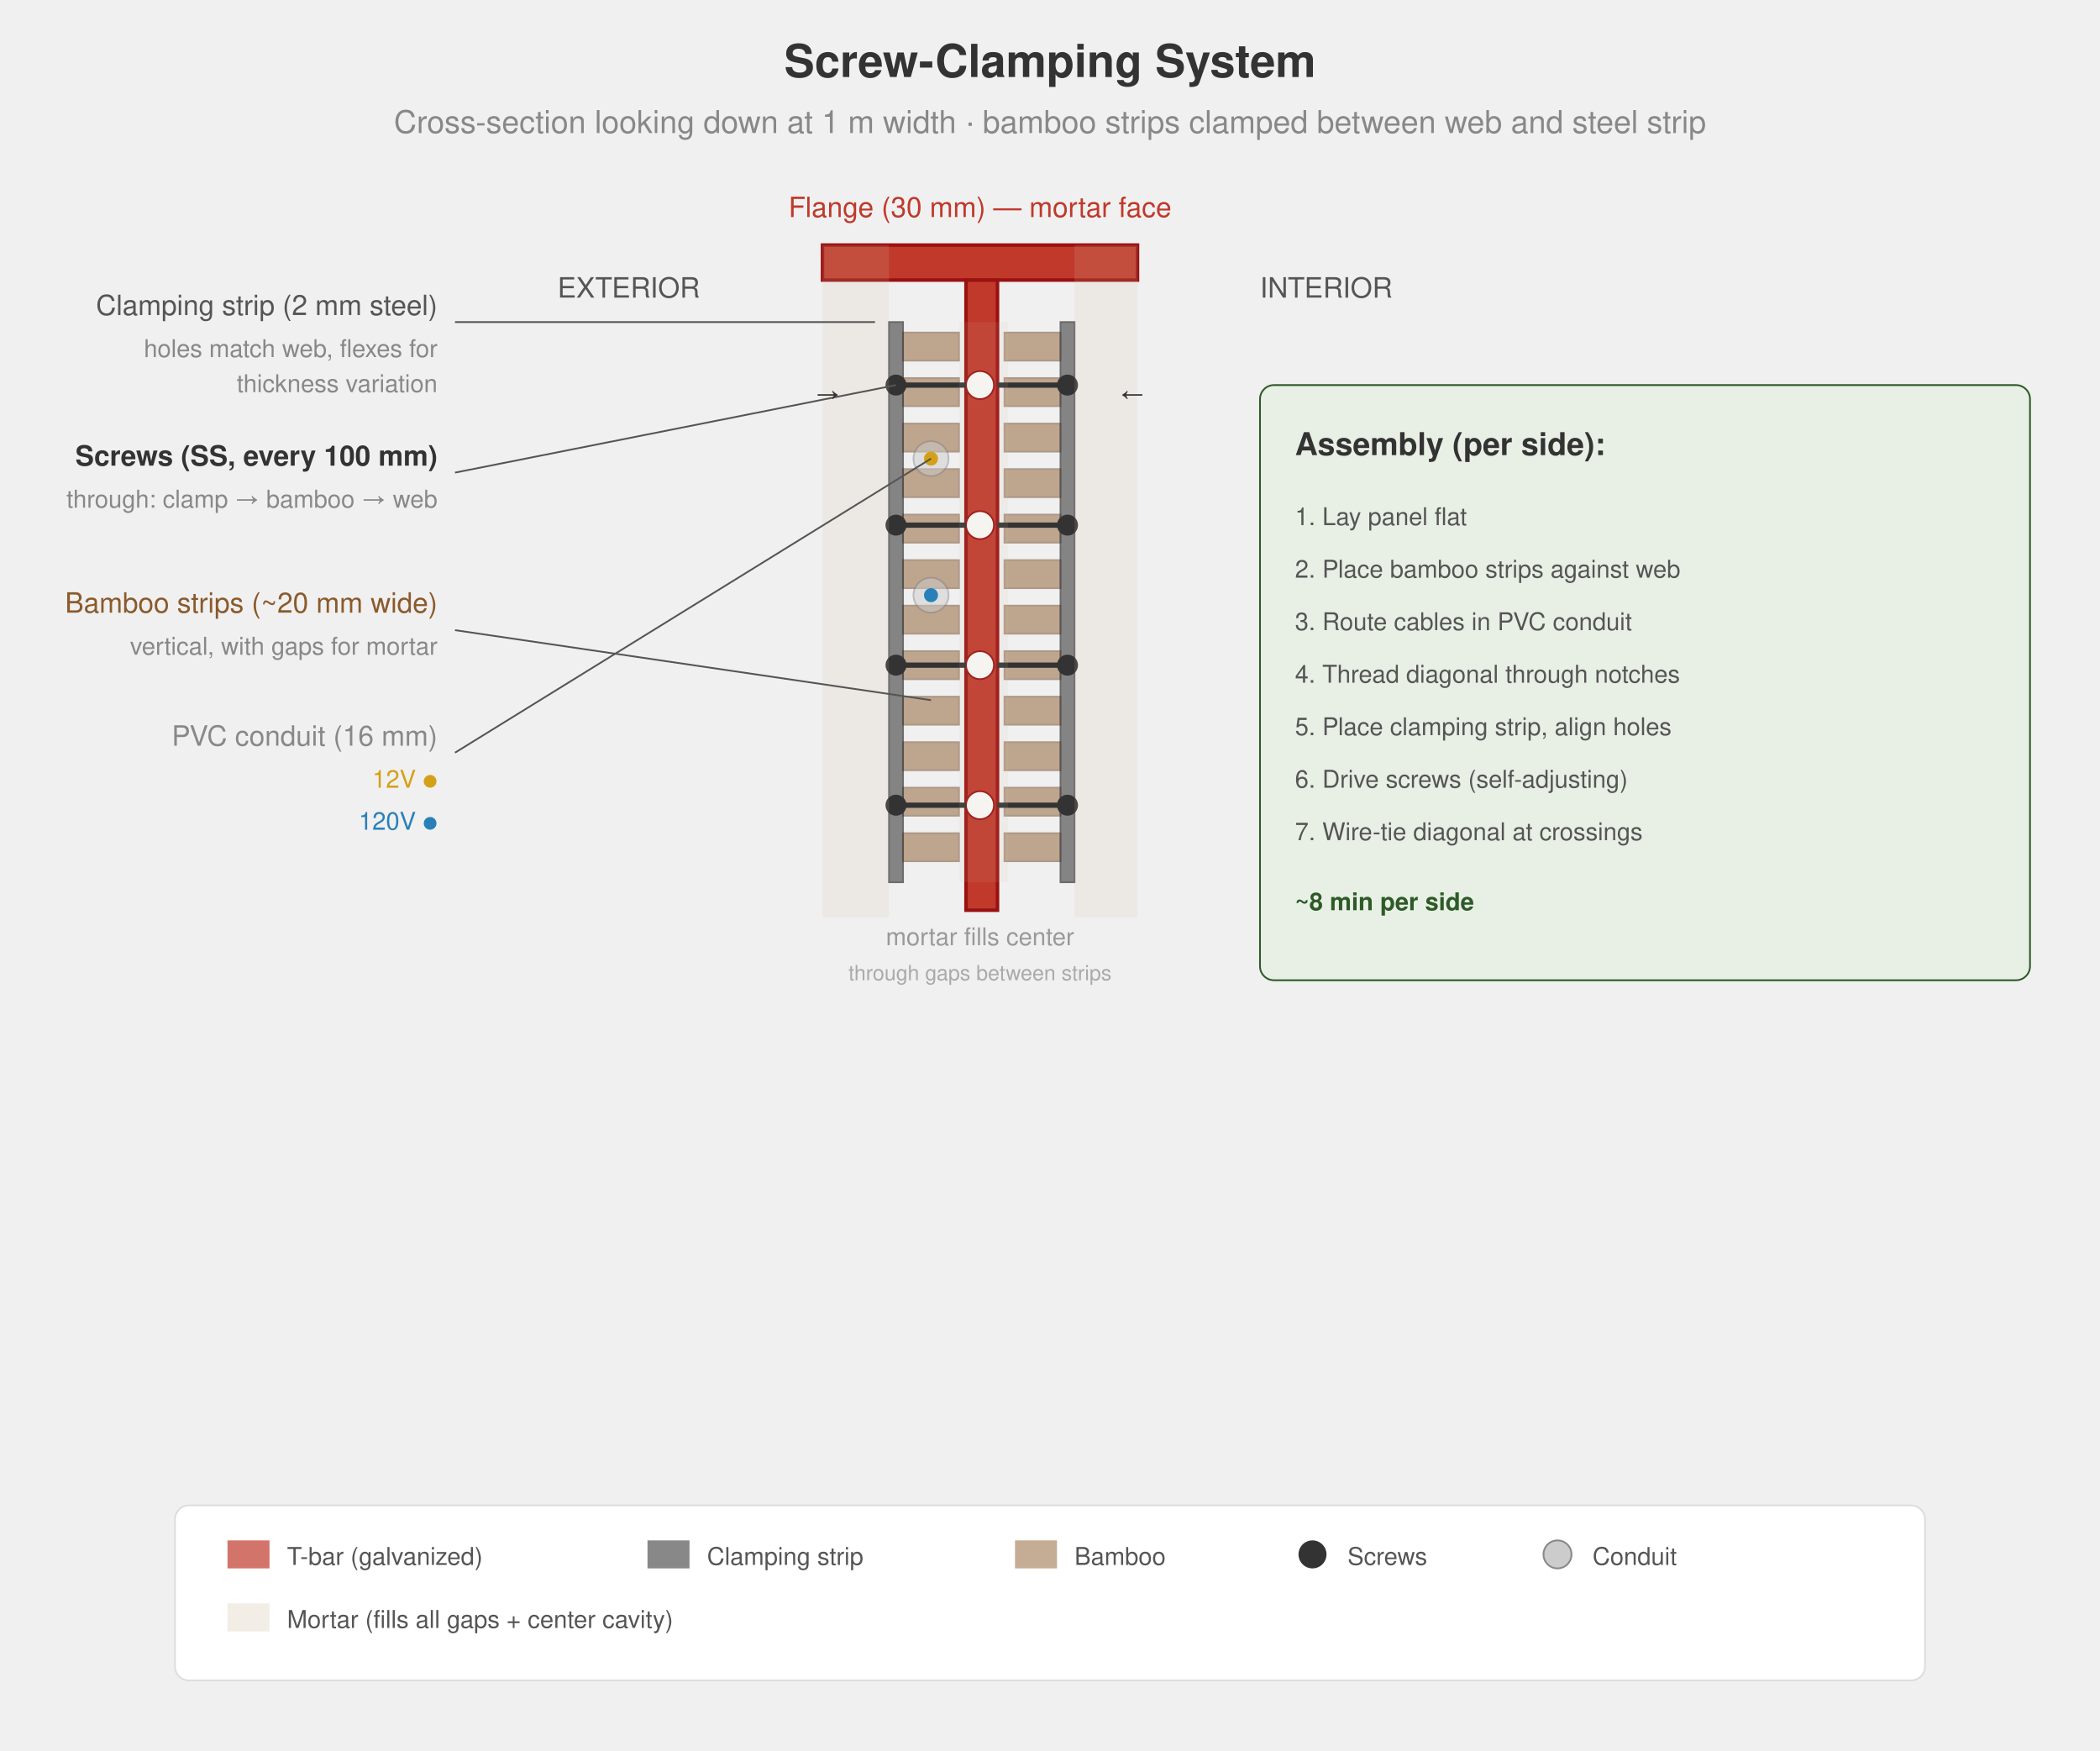
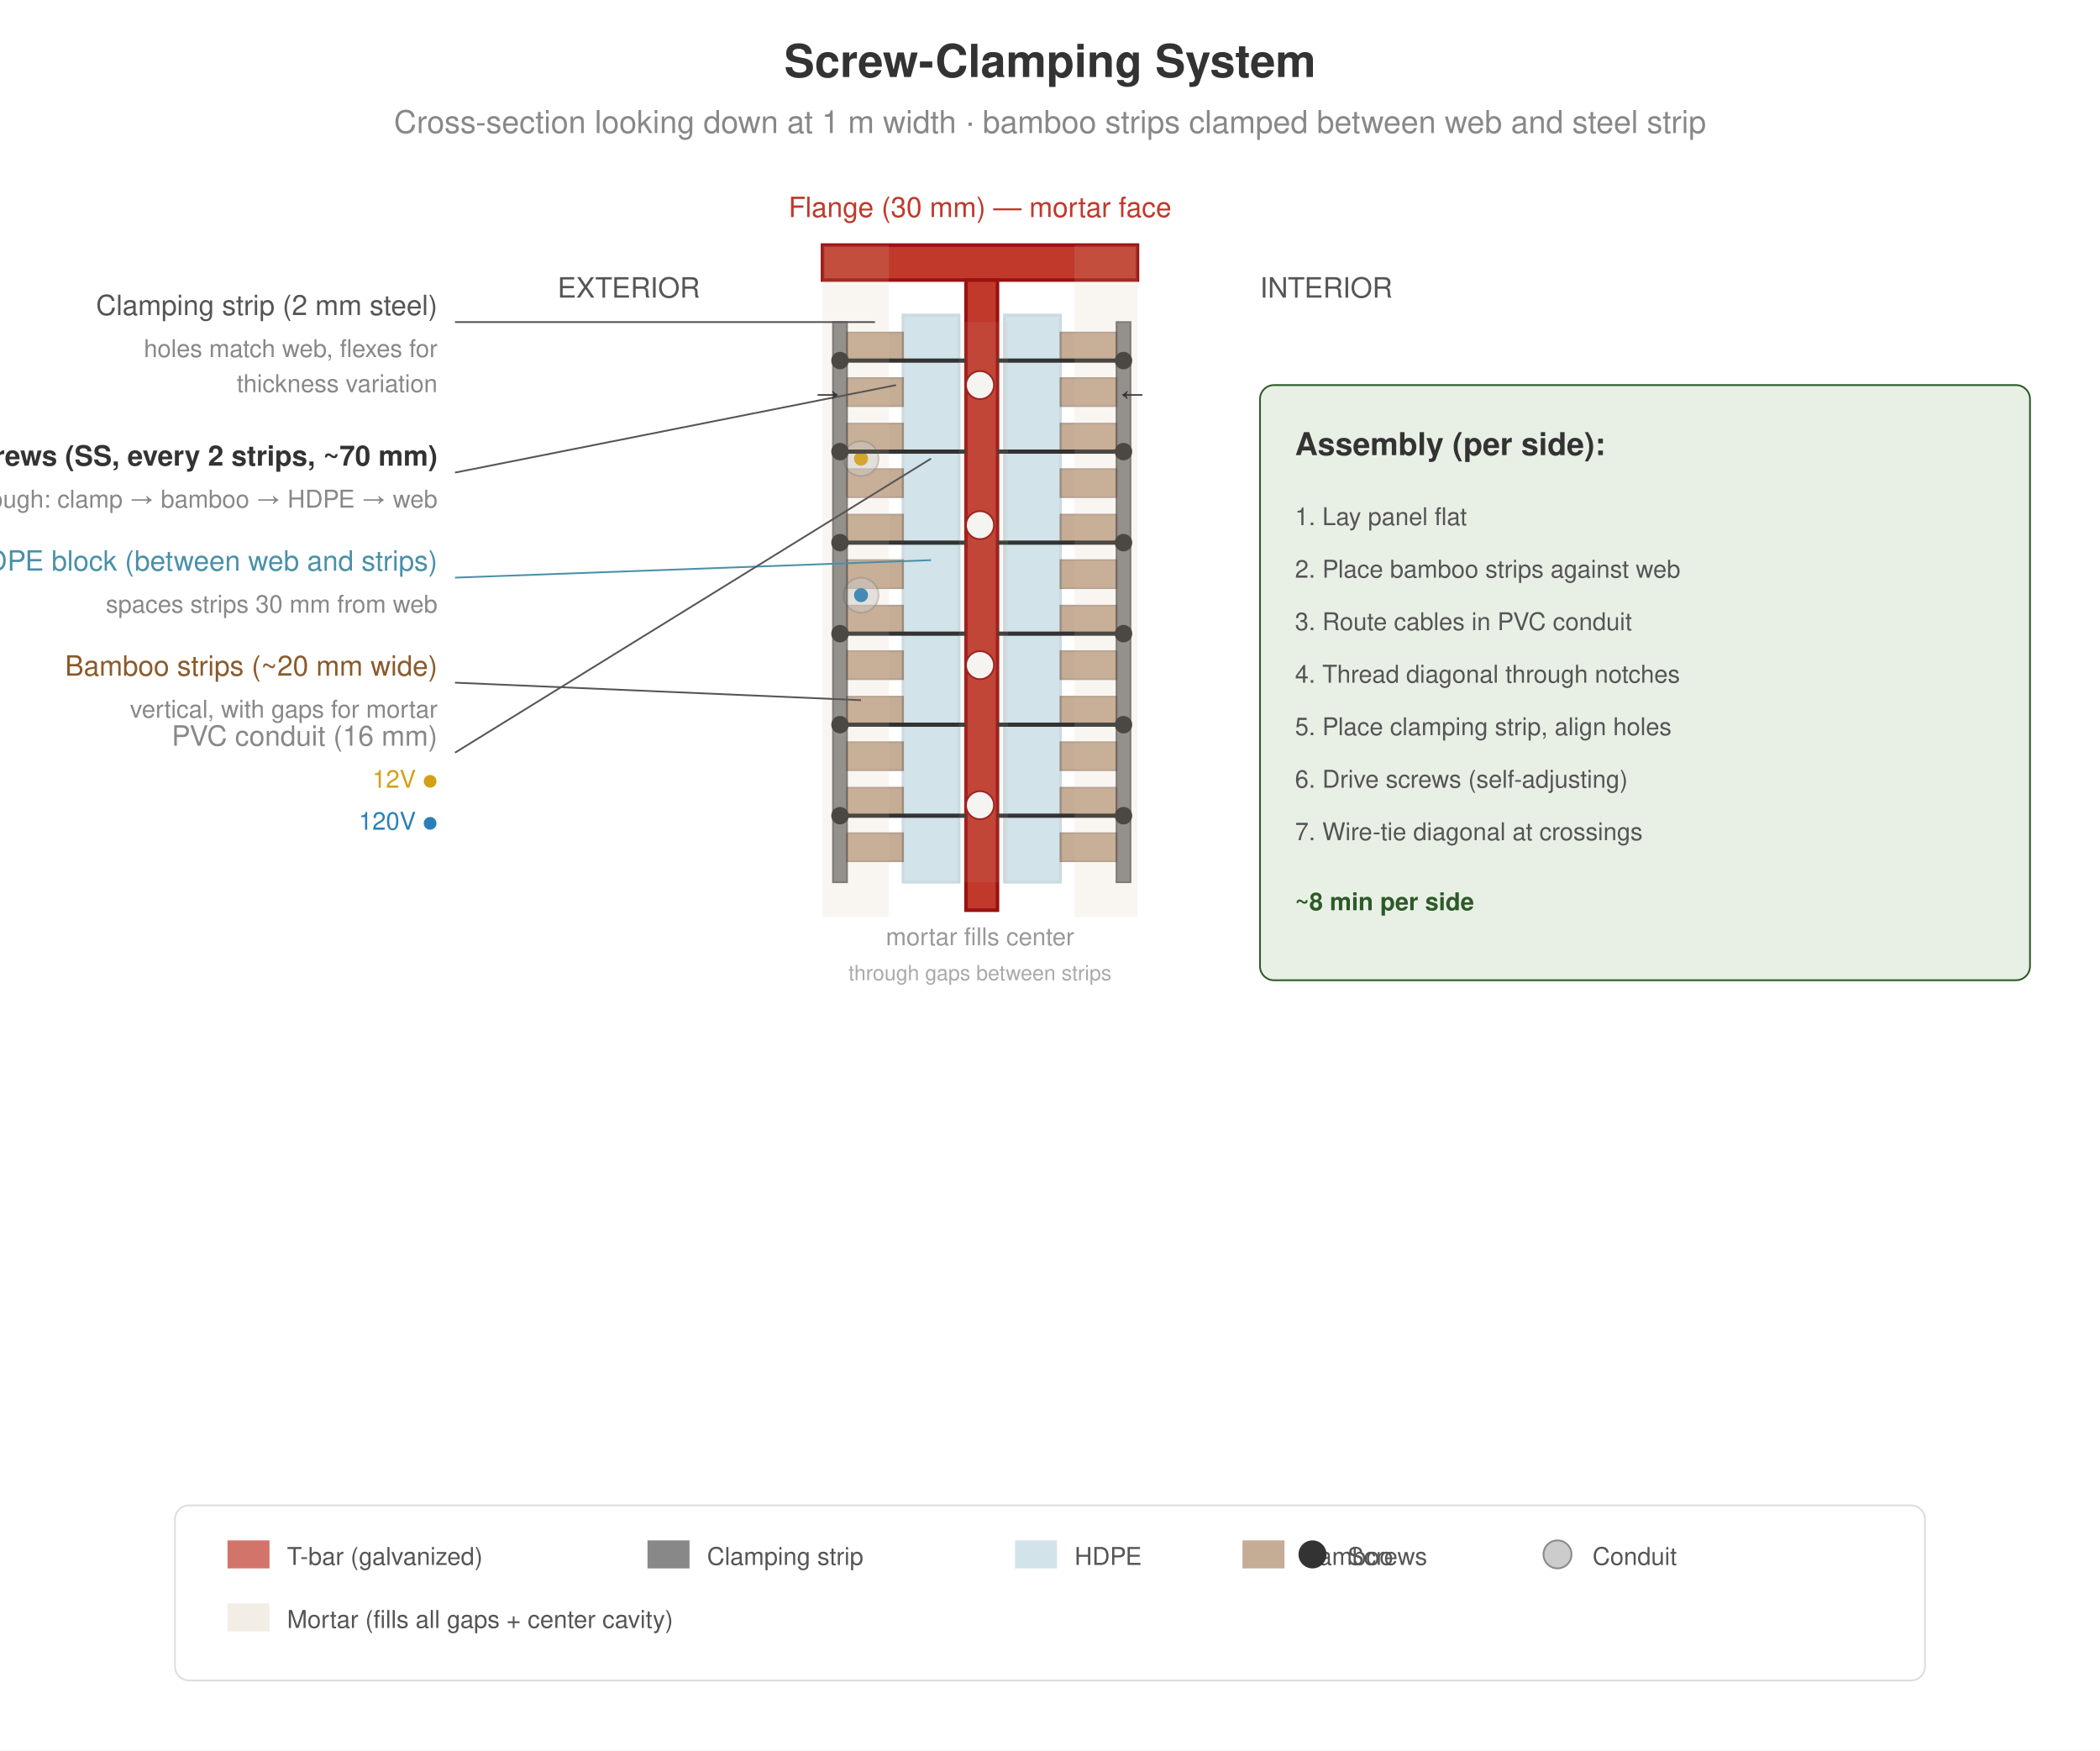
- <svg xmlns="http://www.w3.org/2000/svg" viewBox="0 0 600 500" style="background:#fafafa">
+ <svg xmlns="http://www.w3.org/2000/svg" viewBox="0 0 600 500" style="background:#ffffff">
+   <rect width="100%" height="100%" fill="white" />
  <text x="300" y="22" text-anchor="middle" font-size="13" fill="#333" font-weight="bold" font-family="Helvetica,Arial,sans-serif">Screw-Clamping System</text>
  <text x="300" y="38" text-anchor="middle" font-size="9" fill="#888" font-family="Helvetica,Arial,sans-serif">Cross-section looking down at 1 m width · bamboo strips clamped between web and steel strip</text>
  <rect x="235" y="70" width="90" height="10" fill="#c0392b" stroke="#911" stroke-width="1" />
  <text x="280" y="62" text-anchor="middle" font-size="8" fill="#c0392b" font-family="Helvetica,Arial,sans-serif">Flange (30 mm) — mortar face</text>
  <rect x="276" y="80" width="9" height="180" fill="#c0392b" stroke="#911" stroke-width="1" />
  <circle cx="280" cy="110" r="4" fill="#fafafa" stroke="#911" stroke-width="0.5" />
  <circle cx="280" cy="150" r="4" fill="#fafafa" stroke="#911" stroke-width="0.5" />
  <circle cx="280" cy="190" r="4" fill="#fafafa" stroke="#911" stroke-width="0.5" />
  <circle cx="280" cy="230" r="4" fill="#fafafa" stroke="#911" stroke-width="0.5" />
  <text x="200" y="85" text-anchor="end" font-size="8" fill="#555" font-family="Helvetica,Arial,sans-serif">EXTERIOR</text>
+   <rect x="258" y="90" width="16" height="162" fill="#4a90a8" opacity="0.25" stroke="#2a7088" stroke-width="0.8" />
  <g fill="#8B5A2B" opacity="0.5" stroke="#6a4020" stroke-width="0.5">
-     <rect x="258" y="95" width="16" height="8" />
-     <rect x="258" y="108" width="16" height="8" />
-     <rect x="258" y="121" width="16" height="8" />
-     <rect x="258" y="134" width="16" height="8" />
-     <rect x="258" y="147" width="16" height="8" />
-     <rect x="258" y="160" width="16" height="8" />
-     <rect x="258" y="173" width="16" height="8" />
-     <rect x="258" y="186" width="16" height="8" />
-     <rect x="258" y="199" width="16" height="8" />
-     <rect x="258" y="212" width="16" height="8" />
-     <rect x="258" y="225" width="16" height="8" />
-     <rect x="258" y="238" width="16" height="8" />
+     <rect x="242" y="95" width="16" height="8" />
+     <rect x="242" y="108" width="16" height="8" />
+     <rect x="242" y="121" width="16" height="8" />
+     <rect x="242" y="134" width="16" height="8" />
+     <rect x="242" y="147" width="16" height="8" />
+     <rect x="242" y="160" width="16" height="8" />
+     <rect x="242" y="173" width="16" height="8" />
+     <rect x="242" y="186" width="16" height="8" />
+     <rect x="242" y="199" width="16" height="8" />
+     <rect x="242" y="212" width="16" height="8" />
+     <rect x="242" y="225" width="16" height="8" />
+     <rect x="242" y="238" width="16" height="8" />
  </g>
-   <circle cx="266" cy="131" r="5" fill="#ccc" opacity="0.5" stroke="#888" stroke-width="0.5" />
-   <circle cx="266" cy="170" r="5" fill="#ccc" opacity="0.5" stroke="#888" stroke-width="0.5" />
-   <circle cx="266" cy="131" r="2" fill="#d4a017" />
-   <circle cx="266" cy="170" r="2" fill="#2980b9" />
-   <rect x="254" y="92" width="4" height="160" fill="#555" opacity="0.7" stroke="#333" stroke-width="0.5" />
-   <g stroke="#333" stroke-width="1.5">
-     <line x1="256" y1="110" x2="276" y2="110" />
-     <line x1="256" y1="150" x2="276" y2="150" />
-     <line x1="256" y1="190" x2="276" y2="190" />
-     <line x1="256" y1="230" x2="276" y2="230" />
+   <circle cx="246" cy="131" r="5" fill="#ccc" opacity="0.5" stroke="#888" stroke-width="0.5" />
+   <circle cx="246" cy="170" r="5" fill="#ccc" opacity="0.5" stroke="#888" stroke-width="0.5" />
+   <circle cx="246" cy="131" r="2" fill="#d4a017" />
+   <circle cx="246" cy="170" r="2" fill="#2980b9" />
+   <rect x="238" y="92" width="4" height="160" fill="#555" opacity="0.7" stroke="#333" stroke-width="0.5" />
+   <g stroke="#333" stroke-width="1.2">
+     <line x1="240" y1="103" x2="276" y2="103" />
+     <line x1="240" y1="129" x2="276" y2="129" />
+     <line x1="240" y1="155" x2="276" y2="155" />
+     <line x1="240" y1="181" x2="276" y2="181" />
+     <line x1="240" y1="207" x2="276" y2="207" />
+     <line x1="240" y1="233" x2="276" y2="233" />
  </g>
  <g fill="#333">
-     <circle cx="256" cy="110" r="3" />
-     <circle cx="256" cy="150" r="3" />
-     <circle cx="256" cy="190" r="3" />
-     <circle cx="256" cy="230" r="3" />
+     <circle cx="240" cy="103" r="2.5" />
+     <circle cx="240" cy="129" r="2.5" />
+     <circle cx="240" cy="155" r="2.5" />
+     <circle cx="240" cy="181" r="2.5" />
+     <circle cx="240" cy="207" r="2.5" />
+     <circle cx="240" cy="233" r="2.5" />
  </g>
  <text x="360" y="85" font-size="8" fill="#555" font-family="Helvetica,Arial,sans-serif">INTERIOR</text>
+   <rect x="287" y="90" width="16" height="162" fill="#4a90a8" opacity="0.25" stroke="#2a7088" stroke-width="0.8" />
  <g fill="#8B5A2B" opacity="0.5" stroke="#6a4020" stroke-width="0.5">
-     <rect x="287" y="95" width="16" height="8" />
-     <rect x="287" y="108" width="16" height="8" />
-     <rect x="287" y="121" width="16" height="8" />
-     <rect x="287" y="134" width="16" height="8" />
-     <rect x="287" y="147" width="16" height="8" />
-     <rect x="287" y="160" width="16" height="8" />
-     <rect x="287" y="173" width="16" height="8" />
-     <rect x="287" y="186" width="16" height="8" />
-     <rect x="287" y="199" width="16" height="8" />
-     <rect x="287" y="212" width="16" height="8" />
-     <rect x="287" y="225" width="16" height="8" />
-     <rect x="287" y="238" width="16" height="8" />
+     <rect x="303" y="95" width="16" height="8" />
+     <rect x="303" y="108" width="16" height="8" />
+     <rect x="303" y="121" width="16" height="8" />
+     <rect x="303" y="134" width="16" height="8" />
+     <rect x="303" y="147" width="16" height="8" />
+     <rect x="303" y="160" width="16" height="8" />
+     <rect x="303" y="173" width="16" height="8" />
+     <rect x="303" y="186" width="16" height="8" />
+     <rect x="303" y="199" width="16" height="8" />
+     <rect x="303" y="212" width="16" height="8" />
+     <rect x="303" y="225" width="16" height="8" />
+     <rect x="303" y="238" width="16" height="8" />
  </g>
-   <rect x="303" y="92" width="4" height="160" fill="#555" opacity="0.7" stroke="#333" stroke-width="0.5" />
-   <g stroke="#333" stroke-width="1.5">
-     <line x1="285" y1="110" x2="305" y2="110" />
-     <line x1="285" y1="150" x2="305" y2="150" />
-     <line x1="285" y1="190" x2="305" y2="190" />
-     <line x1="285" y1="230" x2="305" y2="230" />
+   <rect x="319" y="92" width="4" height="160" fill="#555" opacity="0.7" stroke="#333" stroke-width="0.5" />
+   <g stroke="#333" stroke-width="1.2">
+     <line x1="321" y1="103" x2="285" y2="103" />
+     <line x1="321" y1="129" x2="285" y2="129" />
+     <line x1="321" y1="155" x2="285" y2="155" />
+     <line x1="321" y1="181" x2="285" y2="181" />
+     <line x1="321" y1="207" x2="285" y2="207" />
+     <line x1="321" y1="233" x2="285" y2="233" />
  </g>
  <g fill="#333">
-     <circle cx="305" cy="110" r="3" />
-     <circle cx="305" cy="150" r="3" />
-     <circle cx="305" cy="190" r="3" />
-     <circle cx="305" cy="230" r="3" />
+     <circle cx="321" cy="103" r="2.5" />
+     <circle cx="321" cy="129" r="2.5" />
+     <circle cx="321" cy="155" r="2.5" />
+     <circle cx="321" cy="181" r="2.5" />
+     <circle cx="321" cy="207" r="2.5" />
+     <circle cx="321" cy="233" r="2.5" />
  </g>
  <rect x="235" y="70" width="19" height="192" fill="#d4c4a8" opacity="0.15" />
  <rect x="307" y="70" width="18" height="192" fill="#d4c4a8" opacity="0.15" />
  <rect x="274" y="92" width="14" height="160" fill="#d4c4a8" opacity="0.1" />
  <text x="280" y="270" text-anchor="middle" font-size="7" fill="#999" font-family="Helvetica,Arial,sans-serif">mortar fills center</text>
  <text x="280" y="280" text-anchor="middle" font-size="6" fill="#aaa" font-family="Helvetica,Arial,sans-serif">through gaps between strips</text>
  <g font-family="Helvetica,Arial,sans-serif">
    <line x1="250" y1="92" x2="130" y2="92" stroke="#555" stroke-width="0.5" />
    <text x="125" y="90" text-anchor="end" font-size="8" fill="#555">Clamping strip (2 mm steel)</text>
    <text x="125" y="102" text-anchor="end" font-size="7" fill="#888">holes match web, flexes for</text>
    <text x="125" y="112" text-anchor="end" font-size="7" fill="#888">thickness variation</text>
    <line x1="256" y1="110" x2="130" y2="135" stroke="#555" stroke-width="0.5" />
-     <text x="125" y="133" text-anchor="end" font-size="8" fill="#333" font-weight="bold">Screws (SS, every 100 mm)</text>
-     <text x="125" y="145" text-anchor="end" font-size="7" fill="#888">through: clamp → bamboo → web</text>
-     <line x1="266" y1="200" x2="130" y2="180" stroke="#555" stroke-width="0.5" />
-     <text x="125" y="175" text-anchor="end" font-size="8" fill="#8B5A2B">Bamboo strips (~20 mm wide)</text>
-     <text x="125" y="187" text-anchor="end" font-size="7" fill="#888">vertical, with gaps for mortar</text>
+     <text x="125" y="133" text-anchor="end" font-size="8" fill="#333" font-weight="bold">Screws (SS, every 2 strips, ~70 mm)</text>
+     <text x="125" y="145" text-anchor="end" font-size="7" fill="#888">through: clamp → bamboo → HDPE → web</text>
+     <line x1="266" y1="160" x2="130" y2="165" stroke="#4a90a8" stroke-width="0.5" />
+     <text x="125" y="163" text-anchor="end" font-size="8" fill="#4a90a8">HDPE block (between web and strips)</text>
+     <text x="125" y="175" text-anchor="end" font-size="7" fill="#888">spaces strips 30 mm from web</text>
+     <line x1="246" y1="200" x2="130" y2="195" stroke="#555" stroke-width="0.5" />
+     <text x="125" y="193" text-anchor="end" font-size="8" fill="#8B5A2B">Bamboo strips (~20 mm wide)</text>
+     <text x="125" y="205" text-anchor="end" font-size="7" fill="#888">vertical, with gaps for mortar</text>
    <line x1="266" y1="131" x2="130" y2="215" stroke="#555" stroke-width="0.5" />
    <text x="125" y="213" text-anchor="end" font-size="8" fill="#888">PVC conduit (16 mm)</text>
    <text x="125" y="225" text-anchor="end" font-size="7" fill="#d4a017">12V ●</text>
    <text x="125" y="237" text-anchor="end" font-size="7" fill="#2980b9">120V ●</text>
  </g>
  <text x="240" y="115" text-anchor="end" font-size="7" fill="#333" font-family="Helvetica,Arial,sans-serif">→</text>
  <text x="320" y="115" font-size="7" fill="#333" font-family="Helvetica,Arial,sans-serif">←</text>
  <rect x="360" y="110" width="220" height="170" fill="#e8f0e6" stroke="#2d5a27" stroke-width="0.5" rx="4" />
  <text x="370" y="130" font-size="9" fill="#333" font-weight="bold" font-family="Helvetica,Arial,sans-serif">Assembly (per side):</text>
  <g font-size="7" fill="#555" font-family="Helvetica,Arial,sans-serif">
    <text x="370" y="150">1. Lay panel flat</text>
    <text x="370" y="165">2. Place bamboo strips against web</text>
    <text x="370" y="180">3. Route cables in PVC conduit</text>
    <text x="370" y="195">4. Thread diagonal through notches</text>
    <text x="370" y="210">5. Place clamping strip, align holes</text>
    <text x="370" y="225">6. Drive screws (self-adjusting)</text>
    <text x="370" y="240">7. Wire-tie diagonal at crossings</text>
    <text x="370" y="260" fill="#2d5a27" font-weight="bold">~8 min per side</text>
  </g>
  <g transform="translate(50, 430)" font-family="Helvetica,Arial,sans-serif">
    <rect x="0" y="0" width="500" height="50" fill="white" stroke="#ddd" stroke-width="0.5" rx="4" />
    <rect x="15" y="10" width="12" height="8" fill="#c0392b" opacity="0.7" />
    <text x="32" y="17" font-size="7" fill="#555">T-bar (galvanized)</text>
    <rect x="135" y="10" width="12" height="8" fill="#555" opacity="0.7" />
    <text x="152" y="17" font-size="7" fill="#555">Clamping strip</text>
-     <rect x="240" y="10" width="12" height="8" fill="#8B5A2B" opacity="0.5" />
-     <text x="257" y="17" font-size="7" fill="#555">Bamboo</text>
+     <rect x="240" y="10" width="12" height="8" fill="#4a90a8" opacity="0.25" />
+     <text x="257" y="17" font-size="7" fill="#555">HDPE</text>
+     <rect x="305" y="10" width="12" height="8" fill="#8B5A2B" opacity="0.5" />
+     <text x="322" y="17" font-size="7" fill="#555">Bamboo</text>
    <circle cx="325" cy="14" r="4" fill="#333" />
    <text x="335" y="17" font-size="7" fill="#555">Screws</text>
    <circle cx="395" cy="14" r="4" fill="#ccc" stroke="#888" stroke-width="0.5" />
    <text x="405" y="17" font-size="7" fill="#555">Conduit</text>
    <rect x="15" y="28" width="12" height="8" fill="#d4c4a8" opacity="0.3" />
    <text x="32" y="35" font-size="7" fill="#555">Mortar (fills all gaps + center cavity)</text>
  </g>
</svg>
